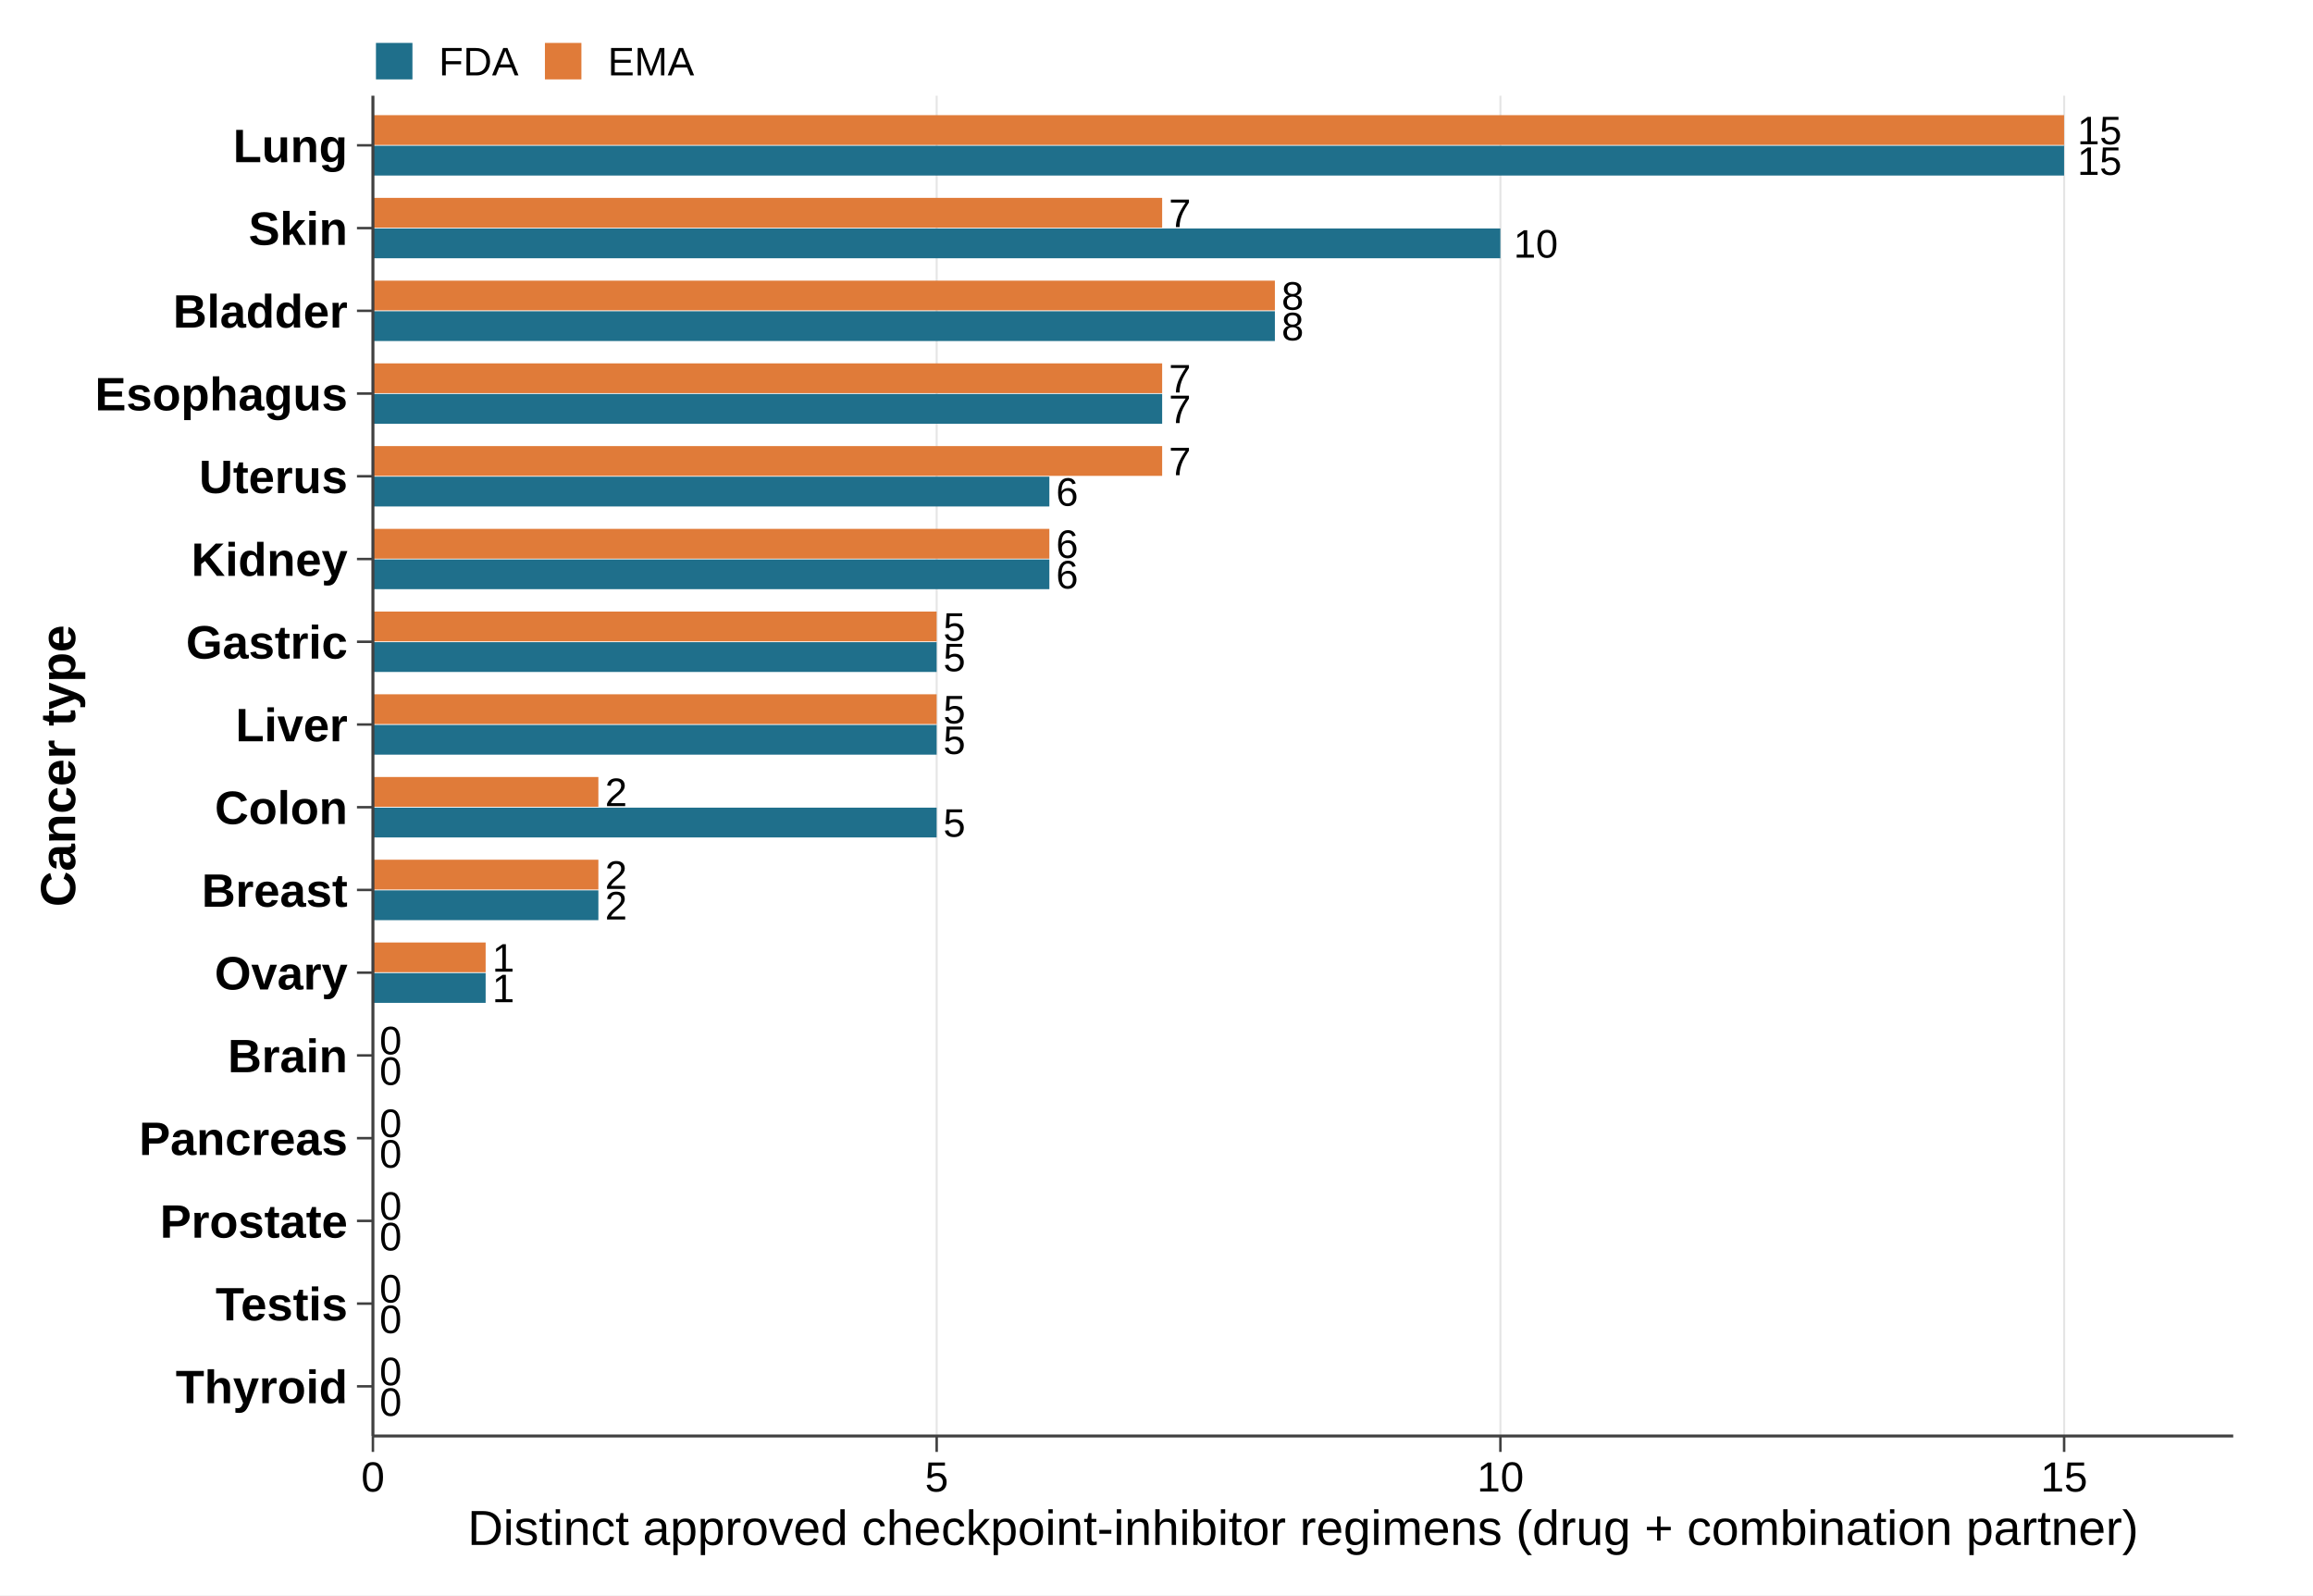
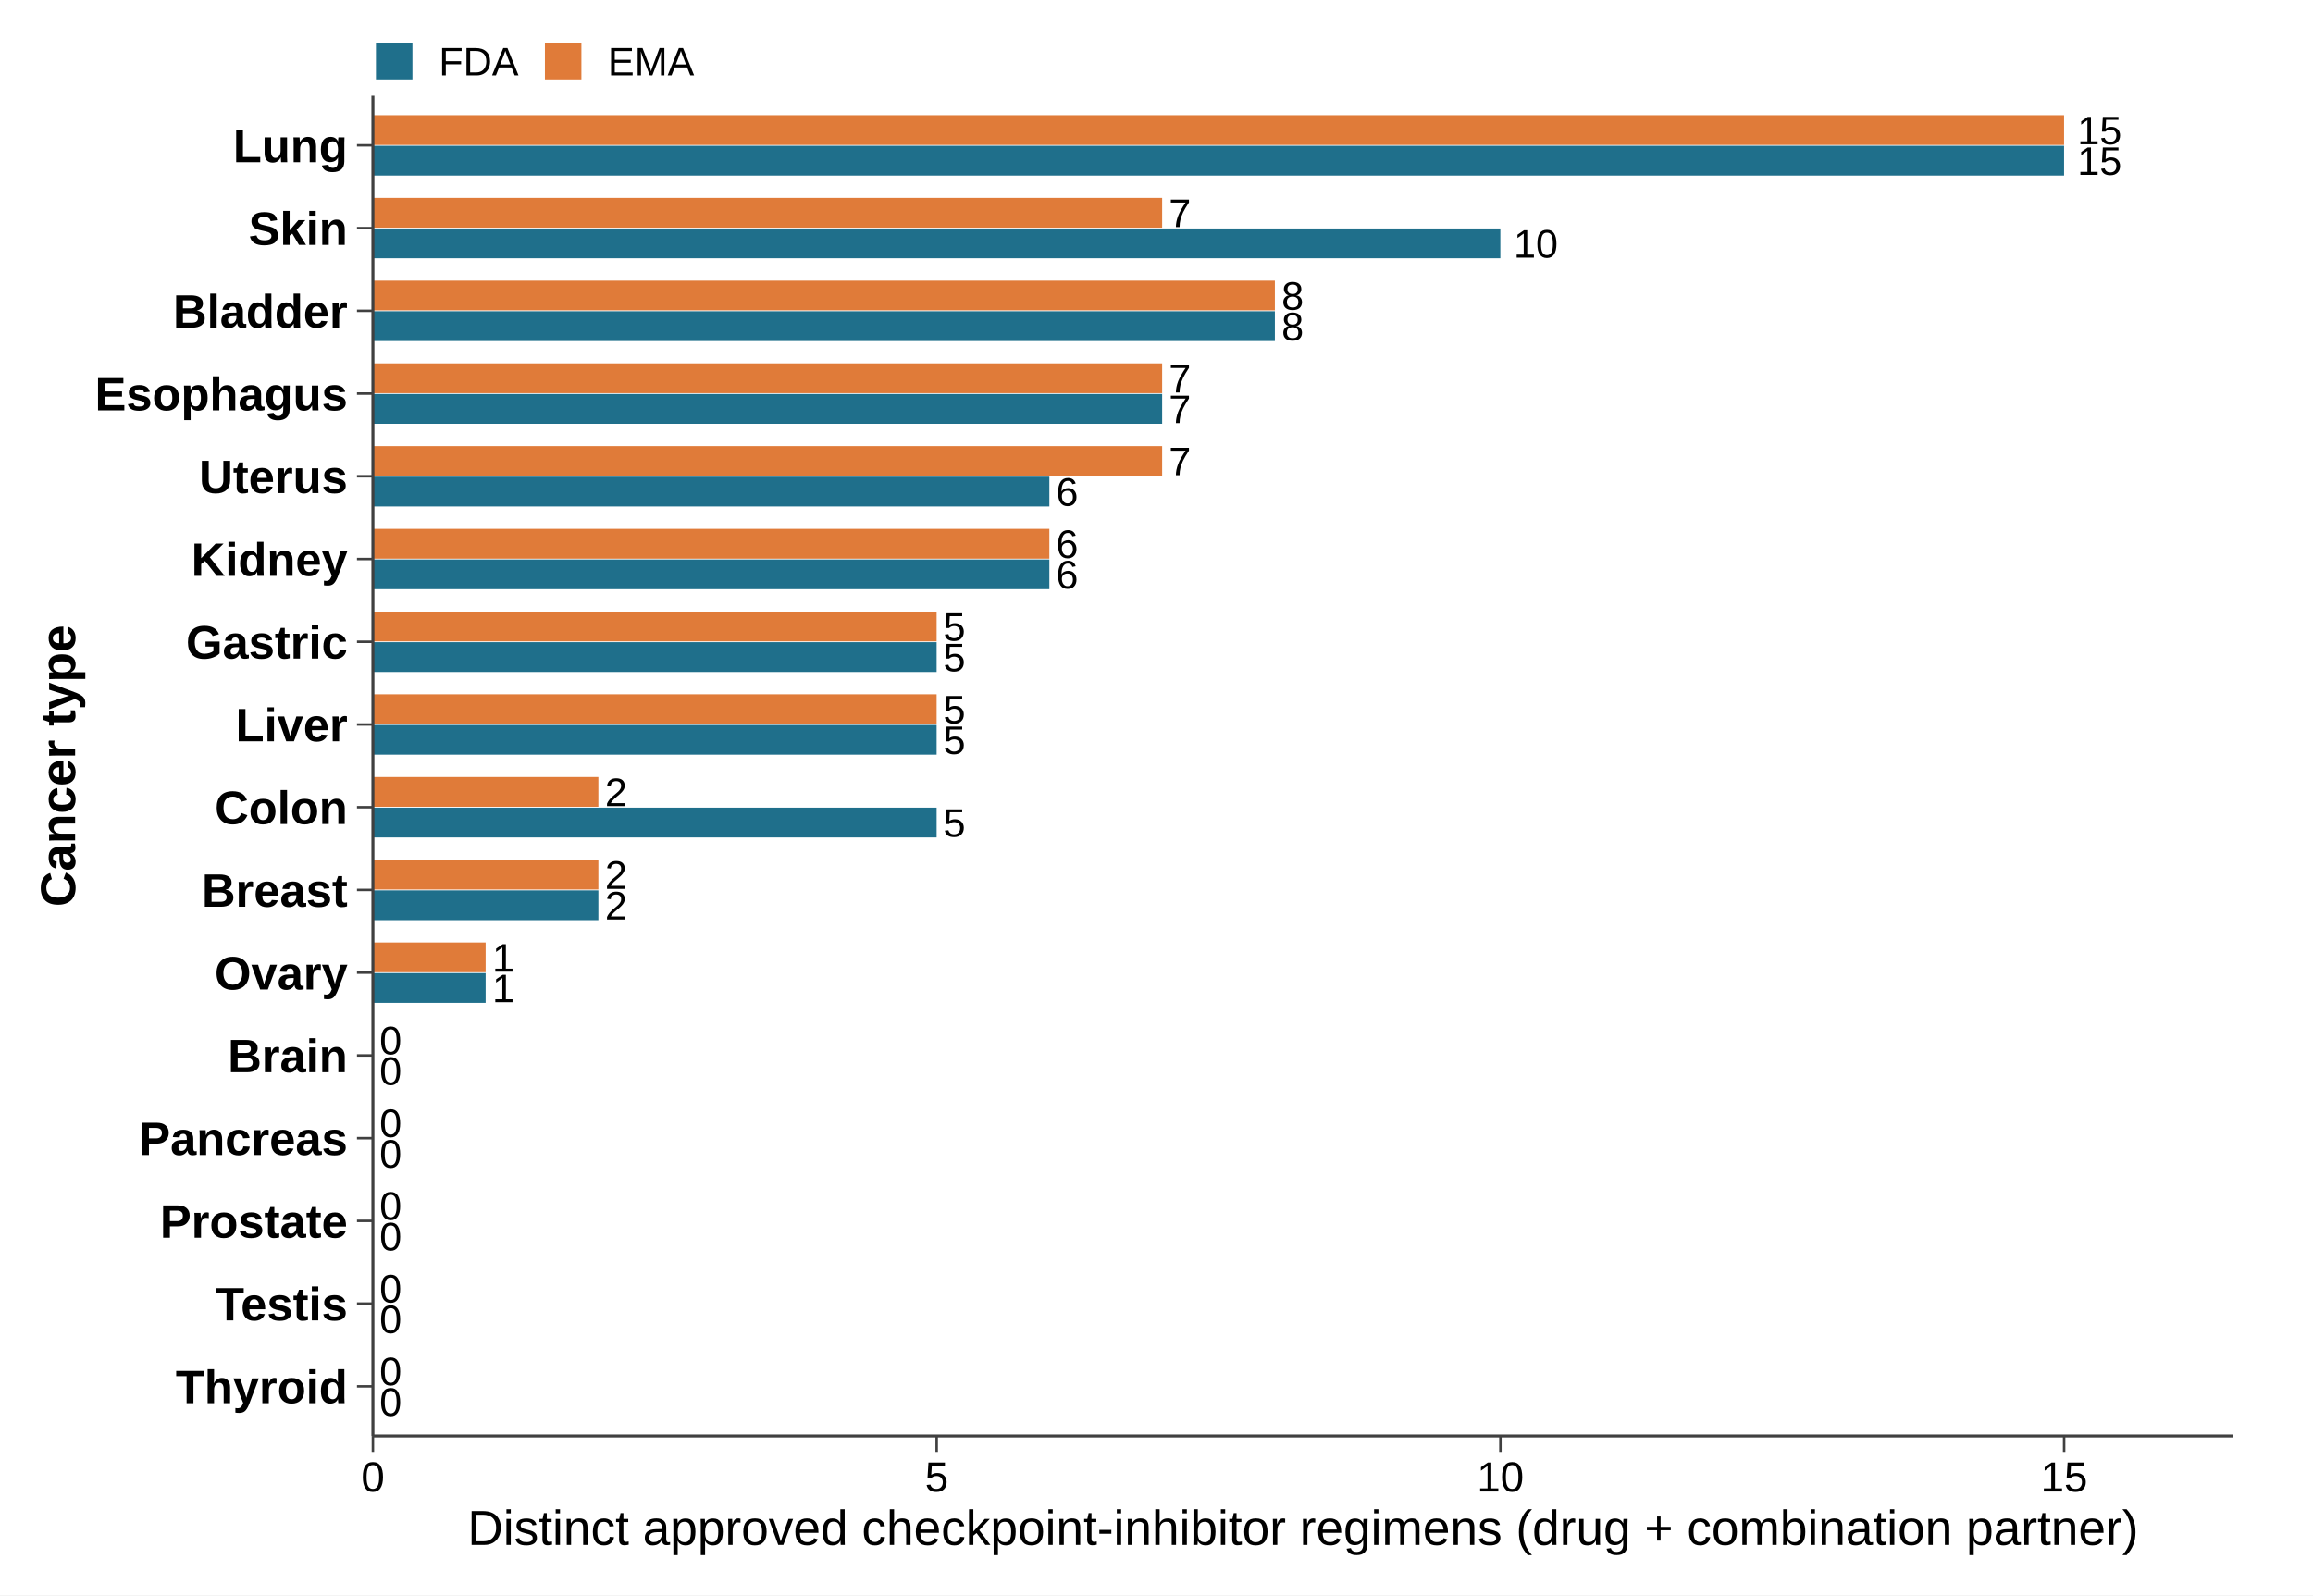
<svg xmlns="http://www.w3.org/2000/svg" width="493.23pt" height="340.16pt" viewBox="0 0 493.23 340.16">
  <g class="svglite">
    <defs>
      <style type="text/css">
    .svglite line, .svglite polyline, .svglite polygon, .svglite path, .svglite rect, .svglite circle {
      fill: none;
      stroke: #000000;
      stroke-linecap: round;
      stroke-linejoin: round;
      stroke-miterlimit: 10.00;
    }
    .svglite text {
      white-space: pre;
    }
    .svglite g.glyphgroup path {
      fill: inherit;
      stroke: none;
    }
  </style>
    </defs>
    <rect width="100%" height="100%" style="stroke: none; fill: #FFFFFF;" />
    <defs>
      <clipPath id="cpMC4wMHw0OTMuMjN8MC4wMHwzNDAuMTY=">
        <rect x="0.00" y="0.00" width="493.23" height="340.16" />
      </clipPath>
    </defs>
    <g clip-path="url(#cpMC4wMHw0OTMuMjN8MC4wMHwzNDAuMTY=)">
      <rect x="0.00" y="0.00" width="493.23" height="340.16" style="stroke-width: 0.97; stroke: none; fill: #FFFFFF;" />
    </g>
    <defs>
      <clipPath id="cpNzkuNTJ8NDc2LjIyfDIwLjQxfDMwNi4yMQ==">
        <rect x="79.52" y="20.41" width="396.70" height="285.80" />
      </clipPath>
    </defs>
    <g clip-path="url(#cpNzkuNTJ8NDc2LjIyfDIwLjQxfDMwNi4yMQ==)">
-       <polyline points="79.52,306.21 79.52,20.41 " style="stroke-width: 0.43; stroke: #E5E5E5; stroke-linecap: butt;" />
-       <polyline points="199.74,306.21 199.74,20.41 " style="stroke-width: 0.43; stroke: #E5E5E5; stroke-linecap: butt;" />
-       <polyline points="319.95,306.21 319.95,20.41 " style="stroke-width: 0.43; stroke: #E5E5E5; stroke-linecap: butt;" />
-       <polyline points="440.16,306.21 440.16,20.41 " style="stroke-width: 0.43; stroke: #E5E5E5; stroke-linecap: butt;" />
      <rect x="79.52" y="31.08" width="360.63" height="6.35" style="stroke-width: 0.97; stroke: none; stroke-linecap: butt; stroke-linejoin: miter; fill: #1F6F8B;" />
      <rect x="79.52" y="48.72" width="240.42" height="6.35" style="stroke-width: 0.97; stroke: none; stroke-linecap: butt; stroke-linejoin: miter; fill: #1F6F8B;" />
      <rect x="79.52" y="66.37" width="192.34" height="6.35" style="stroke-width: 0.97; stroke: none; stroke-linecap: butt; stroke-linejoin: miter; fill: #1F6F8B;" />
      <rect x="79.52" y="84.01" width="168.30" height="6.35" style="stroke-width: 0.97; stroke: none; stroke-linecap: butt; stroke-linejoin: miter; fill: #1F6F8B;" />
      <rect x="79.52" y="101.65" width="144.25" height="6.35" style="stroke-width: 0.97; stroke: none; stroke-linecap: butt; stroke-linejoin: miter; fill: #1F6F8B;" />
      <rect x="79.52" y="119.29" width="144.25" height="6.35" style="stroke-width: 0.97; stroke: none; stroke-linecap: butt; stroke-linejoin: miter; fill: #1F6F8B;" />
      <rect x="79.52" y="136.93" width="120.21" height="6.35" style="stroke-width: 0.97; stroke: none; stroke-linecap: butt; stroke-linejoin: miter; fill: #1F6F8B;" />
      <rect x="79.52" y="154.58" width="120.21" height="6.35" style="stroke-width: 0.97; stroke: none; stroke-linecap: butt; stroke-linejoin: miter; fill: #1F6F8B;" />
      <rect x="79.52" y="172.22" width="120.21" height="6.35" style="stroke-width: 0.97; stroke: none; stroke-linecap: butt; stroke-linejoin: miter; fill: #1F6F8B;" />
      <rect x="79.52" y="189.86" width="48.08" height="6.35" style="stroke-width: 0.97; stroke: none; stroke-linecap: butt; stroke-linejoin: miter; fill: #1F6F8B;" />
      <rect x="79.52" y="207.50" width="24.04" height="6.35" style="stroke-width: 0.97; stroke: none; stroke-linecap: butt; stroke-linejoin: miter; fill: #1F6F8B;" />
      <rect x="79.52" y="225.14" width="0.00" height="6.35" style="stroke-width: 0.97; stroke: none; stroke-linecap: butt; stroke-linejoin: miter; fill: #1F6F8B;" />
      <rect x="79.52" y="242.79" width="0.00" height="6.35" style="stroke-width: 0.97; stroke: none; stroke-linecap: butt; stroke-linejoin: miter; fill: #1F6F8B;" />
      <rect x="79.52" y="260.43" width="0.00" height="6.35" style="stroke-width: 0.97; stroke: none; stroke-linecap: butt; stroke-linejoin: miter; fill: #1F6F8B;" />
      <rect x="79.52" y="278.07" width="0.00" height="6.35" style="stroke-width: 0.97; stroke: none; stroke-linecap: butt; stroke-linejoin: miter; fill: #1F6F8B;" />
      <rect x="79.52" y="295.71" width="0.00" height="6.35" style="stroke-width: 0.97; stroke: none; stroke-linecap: butt; stroke-linejoin: miter; fill: #1F6F8B;" />
      <rect x="79.52" y="24.56" width="360.63" height="6.35" style="stroke-width: 0.97; stroke: none; stroke-linecap: butt; stroke-linejoin: miter; fill: #E07B39;" />
      <rect x="79.52" y="42.20" width="168.30" height="6.35" style="stroke-width: 0.97; stroke: none; stroke-linecap: butt; stroke-linejoin: miter; fill: #E07B39;" />
      <rect x="79.52" y="59.84" width="192.34" height="6.35" style="stroke-width: 0.97; stroke: none; stroke-linecap: butt; stroke-linejoin: miter; fill: #E07B39;" />
      <rect x="79.52" y="77.48" width="168.30" height="6.35" style="stroke-width: 0.97; stroke: none; stroke-linecap: butt; stroke-linejoin: miter; fill: #E07B39;" />
      <rect x="79.52" y="95.12" width="168.30" height="6.35" style="stroke-width: 0.97; stroke: none; stroke-linecap: butt; stroke-linejoin: miter; fill: #E07B39;" />
      <rect x="79.52" y="112.77" width="144.25" height="6.35" style="stroke-width: 0.97; stroke: none; stroke-linecap: butt; stroke-linejoin: miter; fill: #E07B39;" />
      <rect x="79.52" y="130.41" width="120.21" height="6.35" style="stroke-width: 0.97; stroke: none; stroke-linecap: butt; stroke-linejoin: miter; fill: #E07B39;" />
      <rect x="79.52" y="148.05" width="120.21" height="6.35" style="stroke-width: 0.97; stroke: none; stroke-linecap: butt; stroke-linejoin: miter; fill: #E07B39;" />
      <rect x="79.52" y="165.69" width="48.08" height="6.35" style="stroke-width: 0.97; stroke: none; stroke-linecap: butt; stroke-linejoin: miter; fill: #E07B39;" />
      <rect x="79.52" y="183.33" width="48.08" height="6.35" style="stroke-width: 0.97; stroke: none; stroke-linecap: butt; stroke-linejoin: miter; fill: #E07B39;" />
      <rect x="79.52" y="200.97" width="24.04" height="6.35" style="stroke-width: 0.97; stroke: none; stroke-linecap: butt; stroke-linejoin: miter; fill: #E07B39;" />
      <rect x="79.52" y="218.62" width="0.00" height="6.35" style="stroke-width: 0.97; stroke: none; stroke-linecap: butt; stroke-linejoin: miter; fill: #E07B39;" />
      <rect x="79.52" y="236.26" width="0.00" height="6.35" style="stroke-width: 0.97; stroke: none; stroke-linecap: butt; stroke-linejoin: miter; fill: #E07B39;" />
      <rect x="79.52" y="253.90" width="0.00" height="6.35" style="stroke-width: 0.97; stroke: none; stroke-linecap: butt; stroke-linejoin: miter; fill: #E07B39;" />
      <rect x="79.52" y="271.54" width="0.00" height="6.35" style="stroke-width: 0.97; stroke: none; stroke-linecap: butt; stroke-linejoin: miter; fill: #E07B39;" />
      <rect x="79.52" y="289.18" width="0.00" height="6.35" style="stroke-width: 0.97; stroke: none; stroke-linecap: butt; stroke-linejoin: miter; fill: #E07B39;" />
      <text x="442.99" y="37.29" style="font-size: 8.50px; font-family: &quot;Arial&quot;;">15</text>
      <text x="322.78" y="54.94" style="font-size: 8.50px; font-family: &quot;Arial&quot;;">10</text>
      <text x="273.28" y="72.58" style="font-size: 8.50px; font-family: &quot;Arial&quot;;">8</text>
      <text x="249.24" y="90.22" style="font-size: 8.50px; font-family: &quot;Arial&quot;;">7</text>
      <text x="225.19" y="107.86" style="font-size: 8.50px; font-family: &quot;Arial&quot;;">6</text>
      <text x="225.19" y="125.50" style="font-size: 8.50px; font-family: &quot;Arial&quot;;">6</text>
      <text x="201.15" y="143.14" style="font-size: 8.50px; font-family: &quot;Arial&quot;;">5</text>
      <text x="201.15" y="160.79" style="font-size: 8.50px; font-family: &quot;Arial&quot;;">5</text>
      <text x="201.15" y="178.43" style="font-size: 8.50px; font-family: &quot;Arial&quot;;">5</text>
      <text x="129.02" y="196.07" style="font-size: 8.50px; font-family: &quot;Arial&quot;;">2</text>
      <text x="104.98" y="213.71" style="font-size: 8.50px; font-family: &quot;Arial&quot;;">1</text>
      <text x="80.94" y="231.35" style="font-size: 8.50px; font-family: &quot;Arial&quot;;">0</text>
      <text x="80.94" y="249.00" style="font-size: 8.50px; font-family: &quot;Arial&quot;;">0</text>
      <text x="80.94" y="266.64" style="font-size: 8.50px; font-family: &quot;Arial&quot;;">0</text>
      <text x="80.94" y="284.28" style="font-size: 8.50px; font-family: &quot;Arial&quot;;">0</text>
      <text x="80.94" y="301.92" style="font-size: 8.50px; font-family: &quot;Arial&quot;;">0</text>
      <text x="442.99" y="30.77" style="font-size: 8.50px; font-family: &quot;Arial&quot;;">15</text>
      <text x="249.24" y="48.41" style="font-size: 8.50px; font-family: &quot;Arial&quot;;">7</text>
      <text x="273.28" y="66.05" style="font-size: 8.50px; font-family: &quot;Arial&quot;;">8</text>
      <text x="249.24" y="83.69" style="font-size: 8.50px; font-family: &quot;Arial&quot;;">7</text>
      <text x="249.24" y="101.33" style="font-size: 8.50px; font-family: &quot;Arial&quot;;">7</text>
      <text x="225.19" y="118.98" style="font-size: 8.50px; font-family: &quot;Arial&quot;;">6</text>
      <text x="201.15" y="136.62" style="font-size: 8.50px; font-family: &quot;Arial&quot;;">5</text>
      <text x="201.15" y="154.26" style="font-size: 8.50px; font-family: &quot;Arial&quot;;">5</text>
      <text x="129.02" y="171.90" style="font-size: 8.50px; font-family: &quot;Arial&quot;;">2</text>
      <text x="129.02" y="189.54" style="font-size: 8.50px; font-family: &quot;Arial&quot;;">2</text>
      <text x="104.98" y="207.19" style="font-size: 8.50px; font-family: &quot;Arial&quot;;">1</text>
      <text x="80.94" y="224.83" style="font-size: 8.50px; font-family: &quot;Arial&quot;;">0</text>
      <text x="80.94" y="242.47" style="font-size: 8.50px; font-family: &quot;Arial&quot;;">0</text>
      <text x="80.94" y="260.11" style="font-size: 8.50px; font-family: &quot;Arial&quot;;">0</text>
      <text x="80.94" y="277.75" style="font-size: 8.50px; font-family: &quot;Arial&quot;;">0</text>
      <text x="80.94" y="295.40" style="font-size: 8.50px; font-family: &quot;Arial&quot;;">0</text>
    </g>
    <g clip-path="url(#cpMC4wMHw0OTMuMjN8MC4wMHwzNDAuMTY=)">
      <polyline points="79.52,306.21 79.52,20.41 " style="stroke-width: 0.64; stroke: #404040; stroke-linecap: butt;" />
      <text x="74.13" y="299.21" text-anchor="end" style="font-size: 10.00px; font-weight: bold; font-family: &quot;Arial&quot;;">Thyroid</text>
      <text x="74.13" y="281.56" text-anchor="end" style="font-size: 10.00px; font-weight: bold; font-family: &quot;Arial&quot;;">Testis</text>
      <text x="74.13" y="263.92" text-anchor="end" style="font-size: 10.00px; font-weight: bold; font-family: &quot;Arial&quot;;">Prostate</text>
      <text x="74.13" y="246.28" text-anchor="end" style="font-size: 10.00px; font-weight: bold; font-family: &quot;Arial&quot;;">Pancreas</text>
      <text x="74.13" y="228.64" text-anchor="end" style="font-size: 10.00px; font-weight: bold; font-family: &quot;Arial&quot;;">Brain</text>
      <text x="74.13" y="211.00" text-anchor="end" style="font-size: 10.00px; font-weight: bold; font-family: &quot;Arial&quot;;">Ovary</text>
      <text x="74.13" y="193.35" text-anchor="end" style="font-size: 10.00px; font-weight: bold; font-family: &quot;Arial&quot;;">Breast</text>
      <text x="74.13" y="175.71" text-anchor="end" style="font-size: 10.00px; font-weight: bold; font-family: &quot;Arial&quot;;">Colon</text>
      <text x="74.13" y="158.07" text-anchor="end" style="font-size: 10.00px; font-weight: bold; font-family: &quot;Arial&quot;;">Liver</text>
      <text x="74.13" y="140.43" text-anchor="end" style="font-size: 10.00px; font-weight: bold; font-family: &quot;Arial&quot;;">Gastric</text>
      <text x="74.13" y="122.79" text-anchor="end" style="font-size: 10.00px; font-weight: bold; font-family: &quot;Arial&quot;;">Kidney</text>
      <text x="74.13" y="105.14" text-anchor="end" style="font-size: 10.00px; font-weight: bold; font-family: &quot;Arial&quot;;">Uterus</text>
      <text x="74.13" y="87.50" text-anchor="end" style="font-size: 10.00px; font-weight: bold; font-family: &quot;Arial&quot;;">Esophagus</text>
      <text x="74.13" y="69.86" text-anchor="end" style="font-size: 10.00px; font-weight: bold; font-family: &quot;Arial&quot;;">Bladder</text>
      <text x="74.13" y="52.22" text-anchor="end" style="font-size: 10.00px; font-weight: bold; font-family: &quot;Arial&quot;;">Skin</text>
      <text x="74.13" y="34.58" text-anchor="end" style="font-size: 10.00px; font-weight: bold; font-family: &quot;Arial&quot;;">Lung</text>
      <polyline points="76.12,295.62 79.52,295.62 " style="stroke-width: 0.53; stroke: #404040; stroke-linecap: butt;" />
      <polyline points="76.12,277.98 79.52,277.98 " style="stroke-width: 0.53; stroke: #404040; stroke-linecap: butt;" />
      <polyline points="76.12,260.34 79.52,260.34 " style="stroke-width: 0.53; stroke: #404040; stroke-linecap: butt;" />
      <polyline points="76.12,242.70 79.52,242.70 " style="stroke-width: 0.53; stroke: #404040; stroke-linecap: butt;" />
      <polyline points="76.12,225.06 79.52,225.06 " style="stroke-width: 0.53; stroke: #404040; stroke-linecap: butt;" />
      <polyline points="76.12,207.41 79.52,207.41 " style="stroke-width: 0.53; stroke: #404040; stroke-linecap: butt;" />
      <polyline points="76.12,189.77 79.52,189.77 " style="stroke-width: 0.53; stroke: #404040; stroke-linecap: butt;" />
      <polyline points="76.12,172.13 79.52,172.13 " style="stroke-width: 0.53; stroke: #404040; stroke-linecap: butt;" />
      <polyline points="76.12,154.49 79.52,154.49 " style="stroke-width: 0.53; stroke: #404040; stroke-linecap: butt;" />
      <polyline points="76.12,136.85 79.52,136.85 " style="stroke-width: 0.53; stroke: #404040; stroke-linecap: butt;" />
      <polyline points="76.12,119.20 79.52,119.20 " style="stroke-width: 0.53; stroke: #404040; stroke-linecap: butt;" />
      <polyline points="76.12,101.56 79.52,101.56 " style="stroke-width: 0.53; stroke: #404040; stroke-linecap: butt;" />
      <polyline points="76.12,83.92 79.52,83.92 " style="stroke-width: 0.53; stroke: #404040; stroke-linecap: butt;" />
      <polyline points="76.12,66.28 79.52,66.28 " style="stroke-width: 0.53; stroke: #404040; stroke-linecap: butt;" />
      <polyline points="76.12,48.64 79.52,48.64 " style="stroke-width: 0.53; stroke: #404040; stroke-linecap: butt;" />
      <polyline points="76.12,30.99 79.52,30.99 " style="stroke-width: 0.53; stroke: #404040; stroke-linecap: butt;" />
      <polyline points="79.52,306.21 476.22,306.21 " style="stroke-width: 0.64; stroke: #404040; stroke-linecap: butt;" />
      <polyline points="79.52,309.61 79.52,306.21 " style="stroke-width: 0.53; stroke: #404040; stroke-linecap: butt;" />
      <polyline points="199.74,309.61 199.74,306.21 " style="stroke-width: 0.53; stroke: #404040; stroke-linecap: butt;" />
      <polyline points="319.95,309.61 319.95,306.21 " style="stroke-width: 0.53; stroke: #404040; stroke-linecap: butt;" />
      <polyline points="440.16,309.61 440.16,306.21 " style="stroke-width: 0.53; stroke: #404040; stroke-linecap: butt;" />
      <text x="79.52" y="318.05" text-anchor="middle" style="font-size: 9.00px; font-family: &quot;Arial&quot;;">0</text>
      <text x="199.74" y="318.05" text-anchor="middle" style="font-size: 9.00px; font-family: &quot;Arial&quot;;">5</text>
      <text x="319.95" y="318.05" text-anchor="middle" style="font-size: 9.00px; font-family: &quot;Arial&quot;;">10</text>
      <text x="440.16" y="318.05" text-anchor="middle" style="font-size: 9.00px; font-family: &quot;Arial&quot;;">15</text>
      <text x="277.87" y="329.44" text-anchor="middle" style="font-size: 10.50px; font-family: &quot;Arial&quot;;">Distinct approved checkpoint-inhibitor regimens (drug + combination partner)</text>
      <text transform="translate(16.02,163.31) rotate(-90)" text-anchor="middle" style="font-size: 10.50px; font-weight: bold; font-family: &quot;Arial&quot;;">Cancer type</text>
      <rect x="80.17" y="9.15" width="7.78" height="7.78" style="stroke-width: 0.97; stroke: none; stroke-linecap: butt; stroke-linejoin: miter; fill: #1F6F8B;" />
      <rect x="116.20" y="9.15" width="7.78" height="7.78" style="stroke-width: 0.97; stroke: none; stroke-linecap: butt; stroke-linejoin: miter; fill: #E07B39;" />
      <text x="93.58" y="16.08" style="font-size: 8.50px; font-family: &quot;Arial&quot;;">FDA</text>
      <text x="129.61" y="16.08" style="font-size: 8.50px; font-family: &quot;Arial&quot;;">EMA</text>
    </g>
  </g>
</svg>
